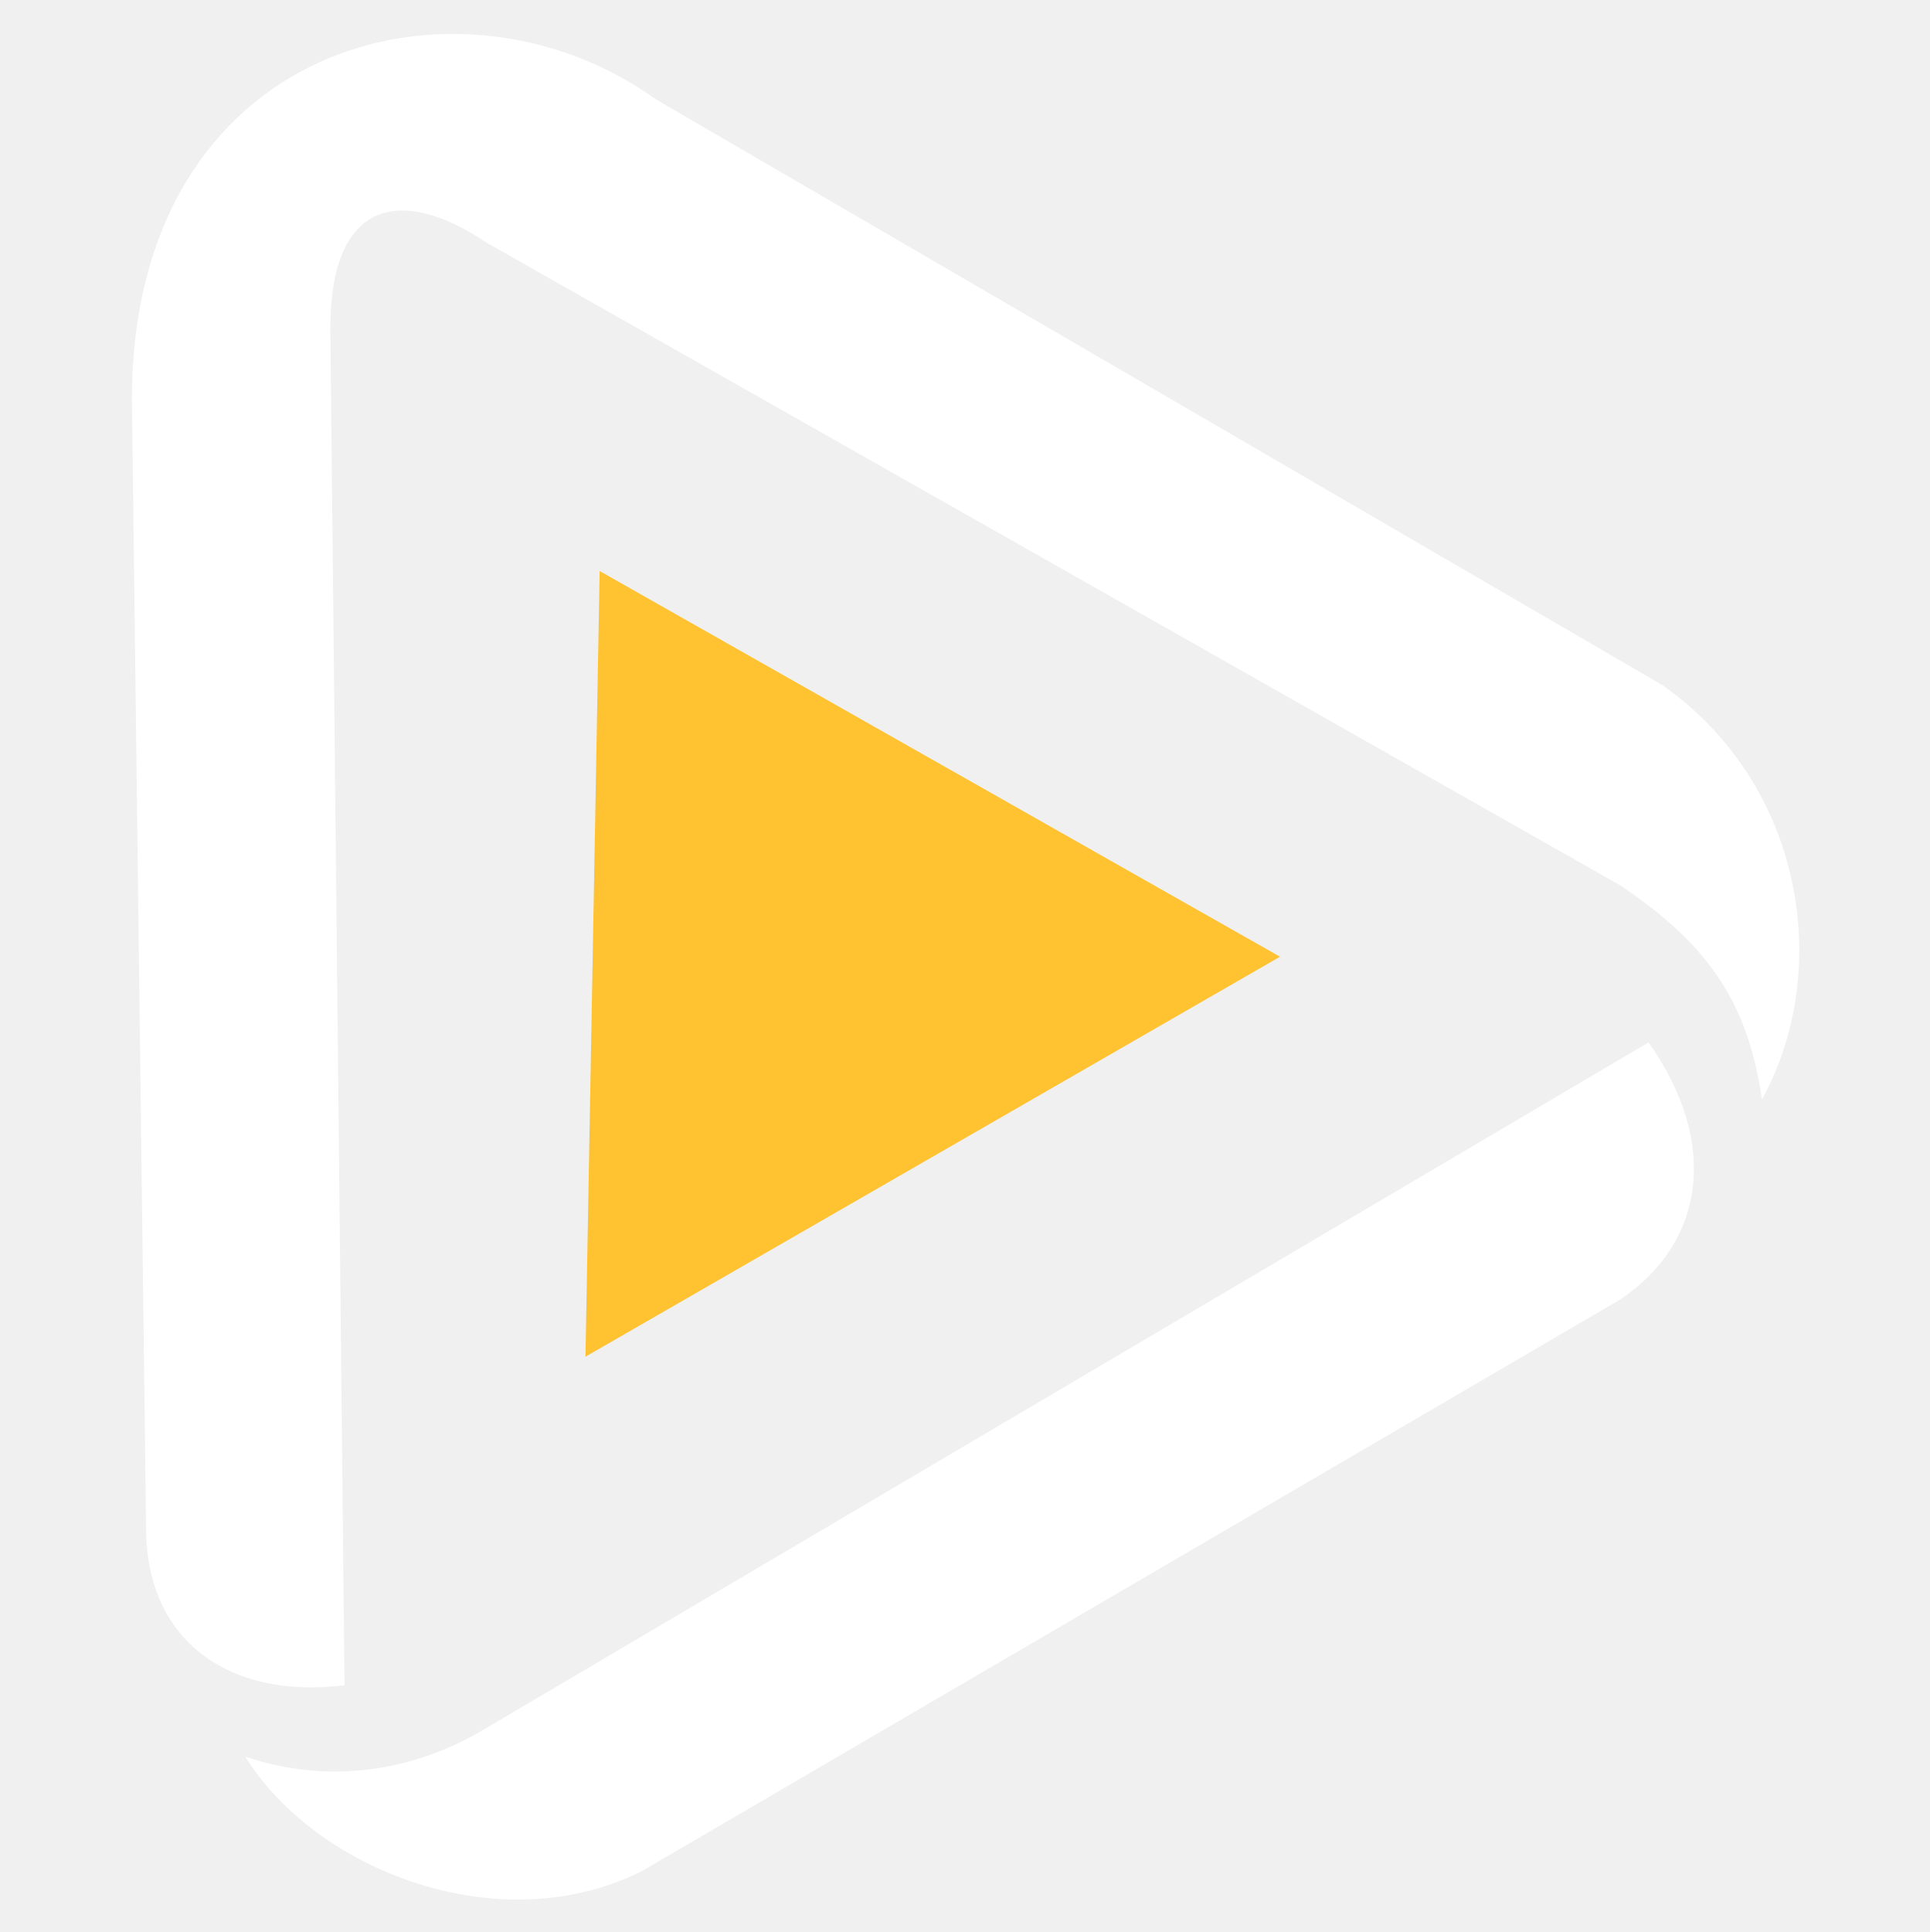
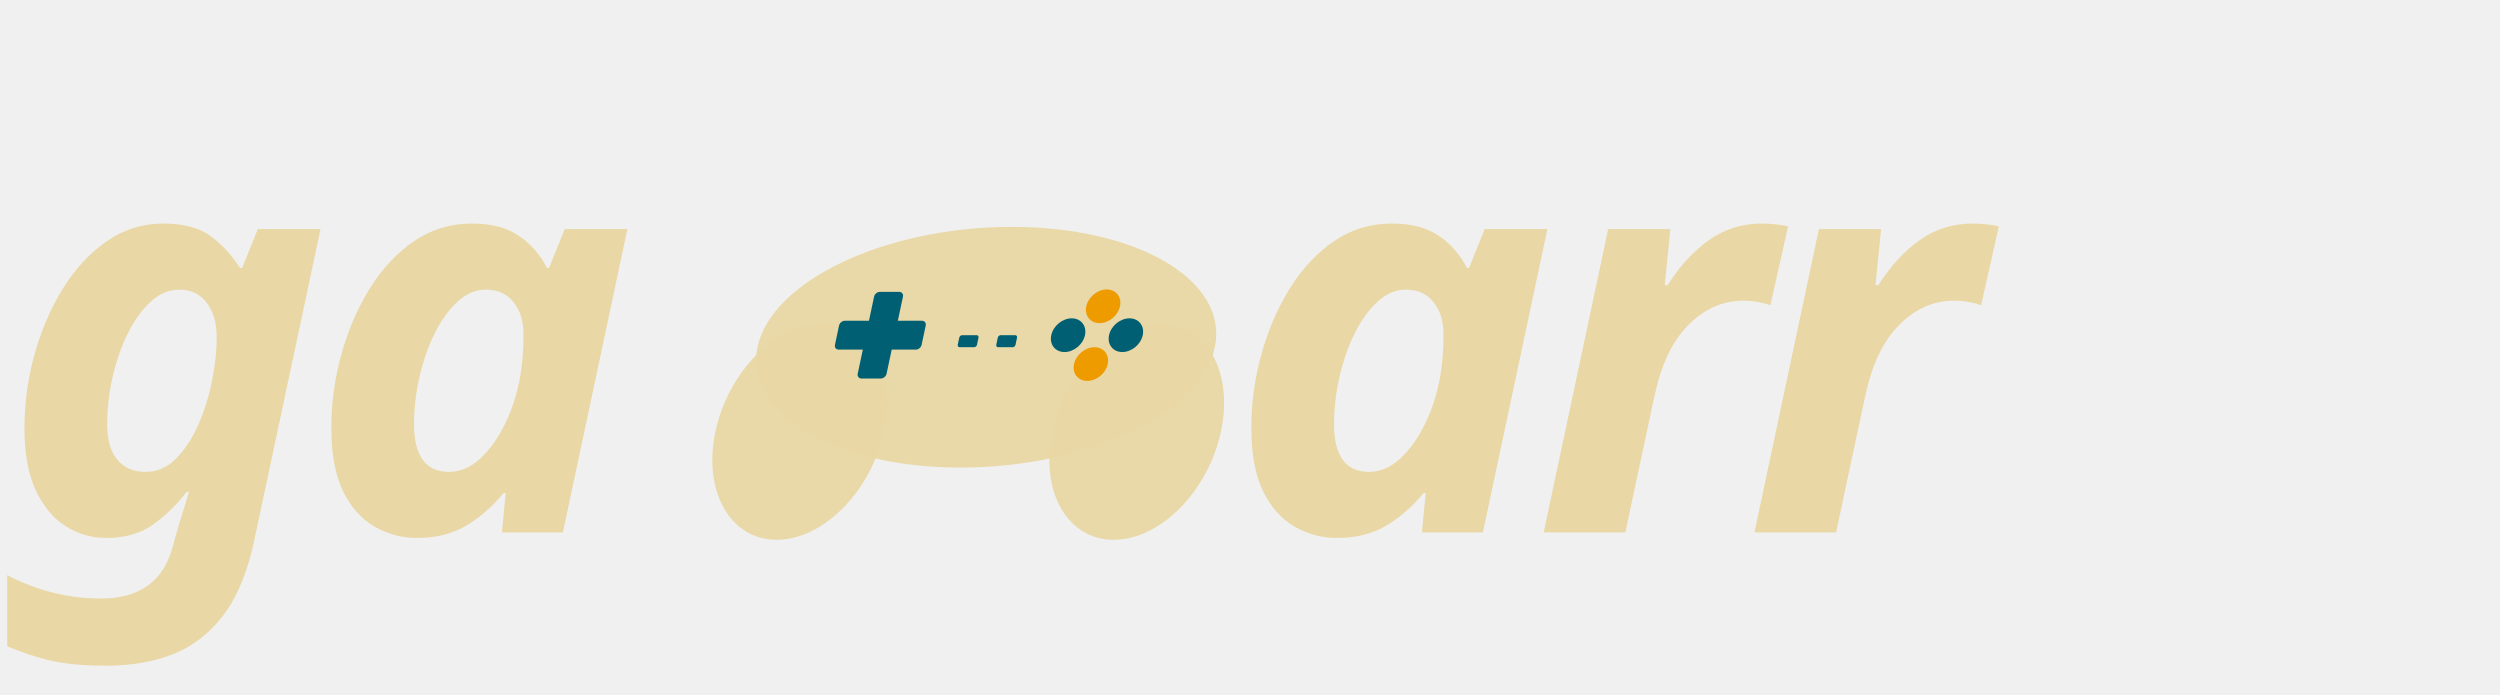
- <svg xmlns="http://www.w3.org/2000/svg" xmlns:xlink="http://www.w3.org/1999/xlink" width="1024px" height="1025px" viewBox="0 0 1024 1025" version="1.1">
-   <defs>
-     <rect width="1024" height="1024" id="artboard_1" />
-     <clipPath id="clip_1">
-       <use xlink:href="#artboard_1" clip-rule="evenodd" />
-     </clipPath>
-   </defs>
-   <g id="Simple-Logo-Dark" clip-path="url(#clip_1)">
-     <use xlink:href="#artboard_1" stroke="none" fill="#24292E" fill-opacity="0" />
-     <g id="Group-Copy" transform="translate(70 18)">
-       <path d="M105.302 156.117L112.824 876.083C52.651 883.662 7.522 853.347 7.522 792.719L0 194.01C0 4.545 172.997 -40.926 278.299 34.86L812.332 345.582C887.548 398.632 902.591 497.154 864.983 565.361C857.461 512.311 834.897 481.996 789.767 451.682L188.04 110.646C142.91 80.331 105.302 87.91 105.302 156.117Z" id="Shape" fill="#FFFFFF" stroke="none" />
-       <path d="M0 378.929C45.13 394.087 90.259 386.508 127.867 363.772L744.638 0C782.245 53.05 774.724 106.1 729.594 136.415L210.605 439.558C135.389 477.451 37.608 439.558 0 378.929Z" transform="translate(60.1727 535.046)" id="Shape" fill="#FFFFFF" stroke="none" />
-       <path d="M0 416.822L368.558 204.622L7.522 0L0 416.822Z" transform="translate(240.6909 284.953)" id="Shape" fill="#FFC230" stroke="none" />
+ <svg xmlns="http://www.w3.org/2000/svg" viewBox="0 0 540 150" width="540" height="150">
+   <text x="0" y="115" font-family="Arial Black, Gadget, sans-serif" font-size="120" font-weight="900" font-style="italic" fill="#E9D8A6" letter-spacing="-5">ga</text>
+   <g transform="translate(213, 75) skewX(-12) scale(0.52)">
+     <ellipse cx="0" cy="0" rx="95" ry="50" fill="#E9D8A6" opacity="0.95" />
+     <ellipse cx="-70" cy="35" rx="35" ry="45" fill="#E9D8A6" opacity="0.95" />
+     <ellipse cx="70" cy="35" rx="35" ry="45" fill="#E9D8A6" opacity="0.95" />
+     <g transform="translate(-45, -5)">
+       <rect x="-6" y="-18" width="12" height="36" rx="2" fill="#005F73" />
+       <rect x="-18" y="-6" width="36" height="12" rx="2" fill="#005F73" />
    </g>
+     <g transform="translate(45, -5)">
+       <circle cx="0" cy="-12" r="7" fill="#EE9B00" />
+       <circle cx="12" cy="0" r="7" fill="#005F73" />
+       <circle cx="0" cy="12" r="7" fill="#EE9B00" />
+       <circle cx="-12" cy="0" r="7" fill="#005F73" />
+     </g>
+     <rect x="-12" y="-5" width="8" height="5" rx="1" fill="#005F73" />
+     <rect x="4" y="-5" width="8" height="5" rx="1" fill="#005F73" />
  </g>
+   <text x="265" y="115" font-family="Arial Black, Gadget, sans-serif" font-size="120" font-weight="900" font-style="italic" fill="#E9D8A6" letter-spacing="-5">arr</text>
</svg>
